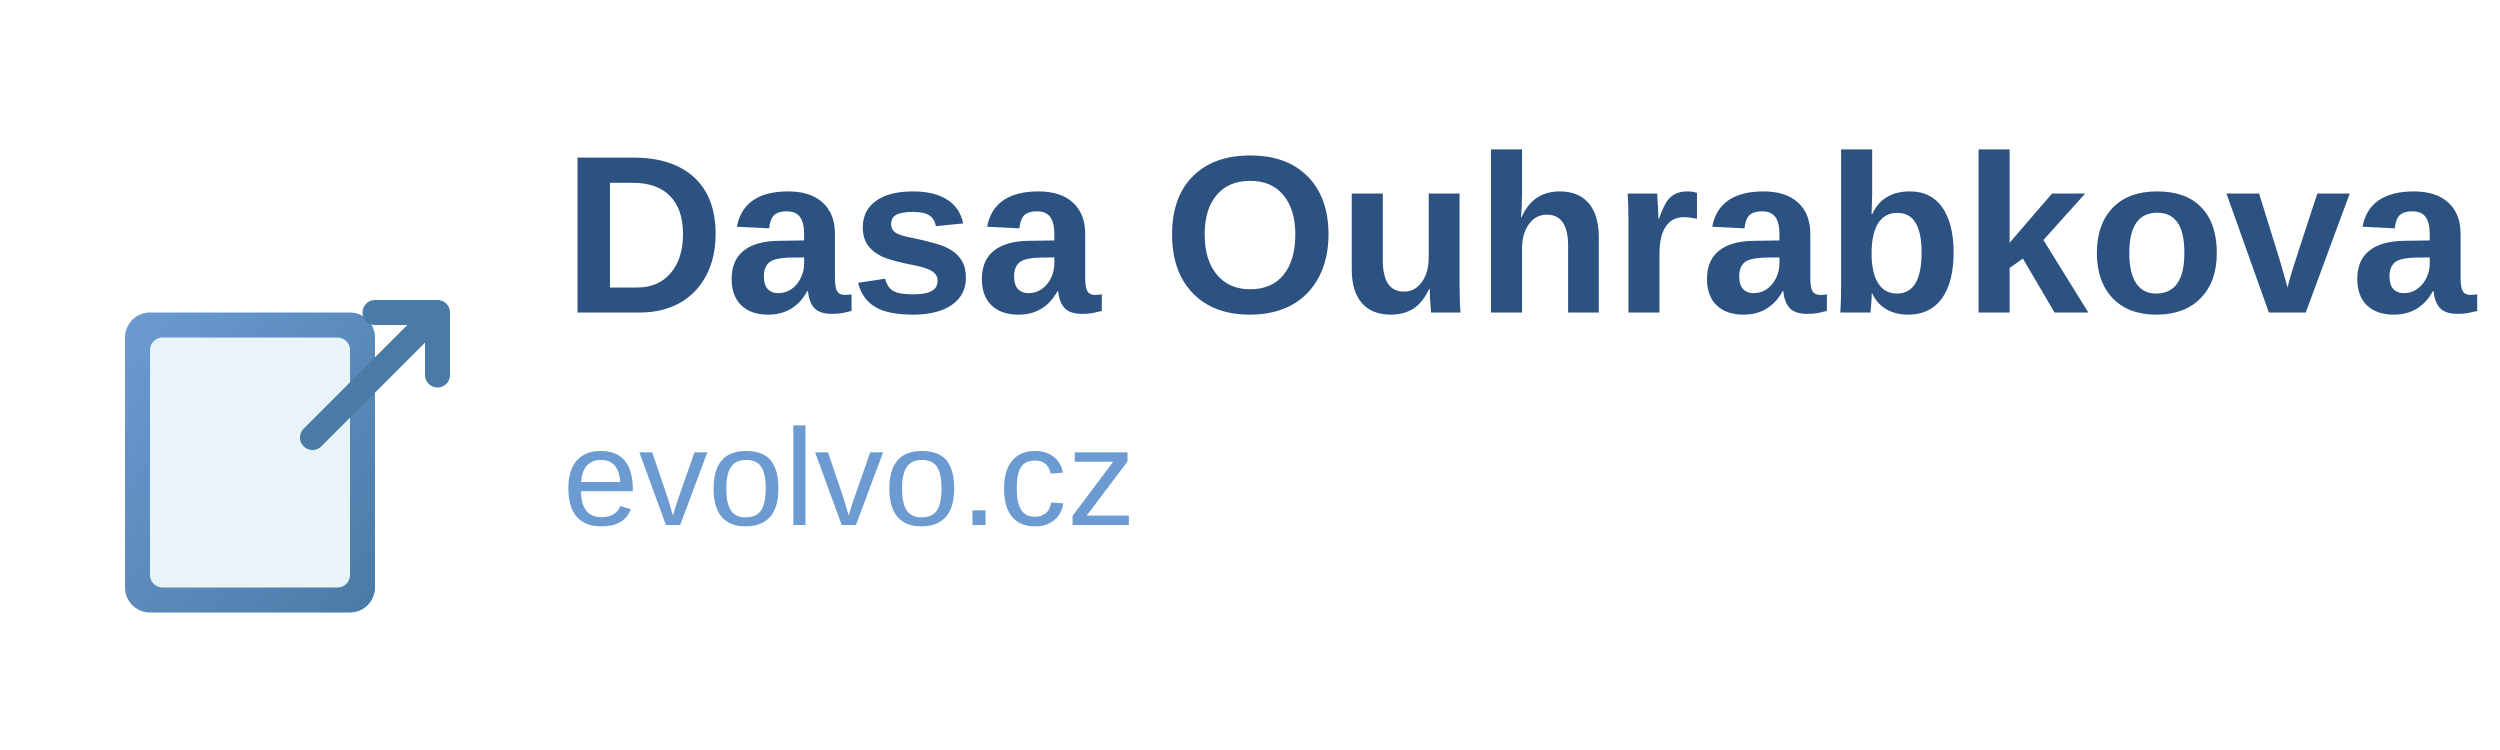
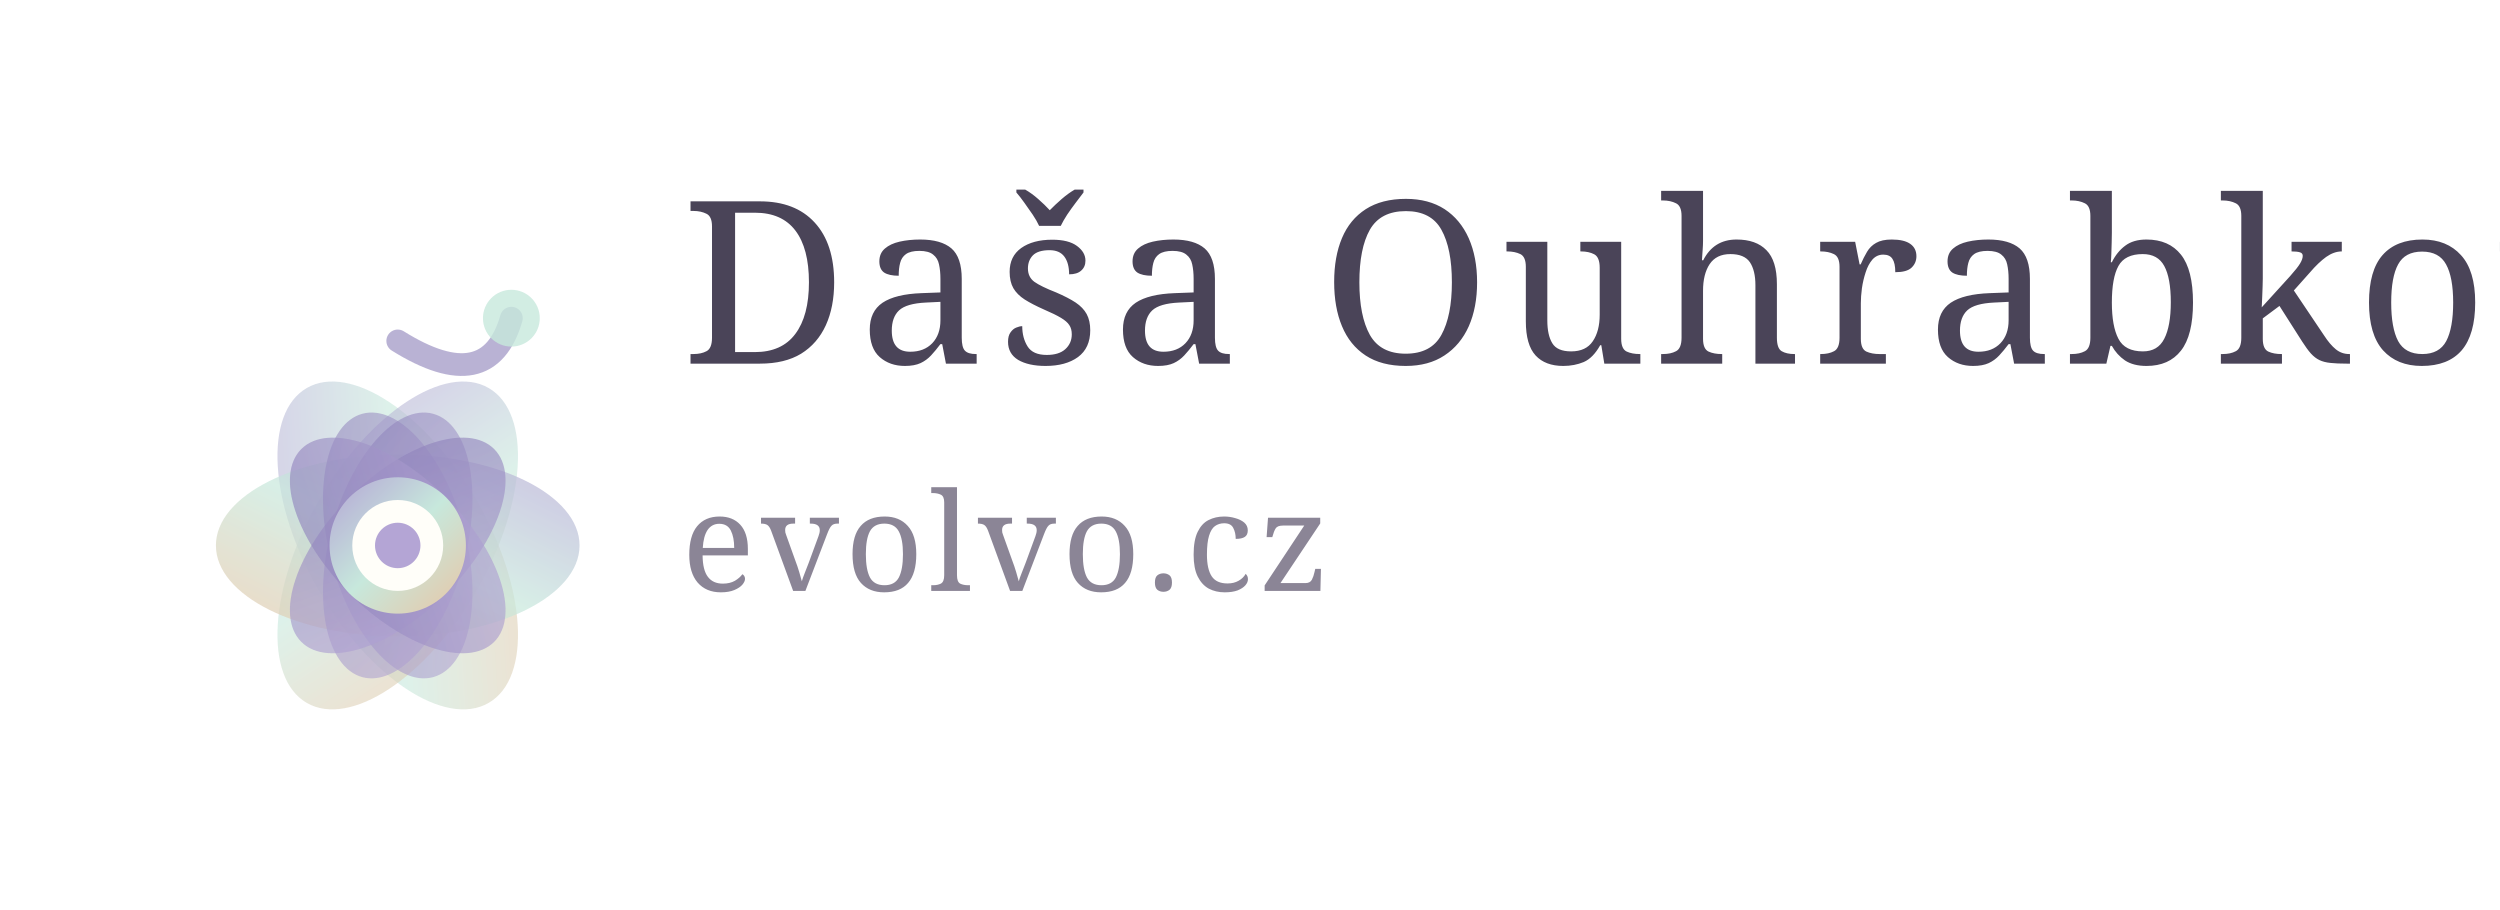
- <svg xmlns="http://www.w3.org/2000/svg" width="200" height="60" viewBox="0 0 200 60">
+ <svg xmlns="http://www.w3.org/2000/svg" width="220" height="80" viewBox="0 0 220 80">
  <defs>
-     <linearGradient id="logoGradient" x1="0%" y1="0%" x2="100%" y2="100%">
-       <stop offset="0%" style="stop-color:#6B9BD1;stop-opacity:1" />
-       <stop offset="100%" style="stop-color:#4A7BA7;stop-opacity:1" />
+     <linearGradient id="logoGradient1" x1="0%" y1="0%" x2="100%" y2="100%">
+       <stop offset="0%" style="stop-color:#B4A5D5;stop-opacity:1" />
+       <stop offset="50%" style="stop-color:#C7E8DC;stop-opacity:1" />
+       <stop offset="100%" style="stop-color:#E8C5A5;stop-opacity:1" />
+     </linearGradient>
+     <linearGradient id="logoGradient2" x1="0%" y1="0%" x2="100%" y2="100%">
+       <stop offset="0%" style="stop-color:#8B7FB8;stop-opacity:0.8" />
+       <stop offset="100%" style="stop-color:#B4A5D5;stop-opacity:0.8" />
    </linearGradient>
  </defs>
-   <g transform="translate(10, 15)">
-     <rect x="0" y="10" width="20" height="24" rx="2" fill="url(#logoGradient)" />
-     <rect x="2" y="12" width="16" height="20" rx="1" fill="#E8F4F8" />
-     <line x1="10" y1="12" x2="10" y2="32" stroke="url(#logoGradient)" stroke-width="1" />
-     <path d="M 15 20 L 25 10 L 25 15 M 25 10 L 20 10" stroke="#4A7BA7" stroke-width="2" fill="none" stroke-linecap="round" stroke-linejoin="round" />
+   <g transform="translate(15, 20)">
+     <ellipse cx="20" cy="28" rx="8" ry="16" fill="url(#logoGradient1)" opacity="0.6" transform="rotate(-30 20 28)" />
+     <ellipse cx="20" cy="28" rx="8" ry="16" fill="url(#logoGradient1)" opacity="0.6" transform="rotate(30 20 28)" />
+     <ellipse cx="20" cy="28" rx="8" ry="16" fill="url(#logoGradient1)" opacity="0.7" transform="rotate(90 20 28)" />
+     <ellipse cx="20" cy="28" rx="6" ry="12" fill="url(#logoGradient2)" opacity="0.7" transform="rotate(-15 20 28)" />
+     <ellipse cx="20" cy="28" rx="6" ry="12" fill="url(#logoGradient2)" opacity="0.7" transform="rotate(15 20 28)" />
+     <ellipse cx="20" cy="28" rx="6" ry="12" fill="url(#logoGradient2)" opacity="0.8" transform="rotate(45 20 28)" />
+     <ellipse cx="20" cy="28" rx="6" ry="12" fill="url(#logoGradient2)" opacity="0.8" transform="rotate(-45 20 28)" />
+     <circle cx="20" cy="28" r="6" fill="url(#logoGradient1)" />
+     <circle cx="20" cy="28" r="4" fill="#FFFEF9" />
+     <circle cx="20" cy="28" r="2" fill="#B4A5D5" />
+     <path d="M 20 10 Q 28 15, 30 8" stroke="#8B7FB8" stroke-width="2" fill="none" opacity="0.6" stroke-linecap="round" />
+     <circle cx="30" cy="8" r="2.5" fill="#C7E8DC" opacity="0.8" />
  </g>
-   <text x="45" y="25" font-family="Arial, sans-serif" font-size="18" font-weight="600" fill="#2C5282">
-     Dasa Ouhrabkova
+   <text x="60" y="32" font-family="Georgia, serif" font-size="20" font-weight="400" fill="#4A4458" letter-spacing="1">
+     Daša Ouhrabková
  </text>
-   <text x="45" y="42" font-family="Arial, sans-serif" font-size="11" font-weight="400" fill="#6B9BD1">
+   <text x="60" y="52" font-family="Georgia, serif" font-size="12" font-weight="300" fill="#8B8596" letter-spacing="0.5">
    evolvo.cz
  </text>
+   <line x1="60" y1="58" x2="140" y2="58" stroke="url(#logoGradient1)" stroke-width="1.5" opacity="0.4" />
</svg>
